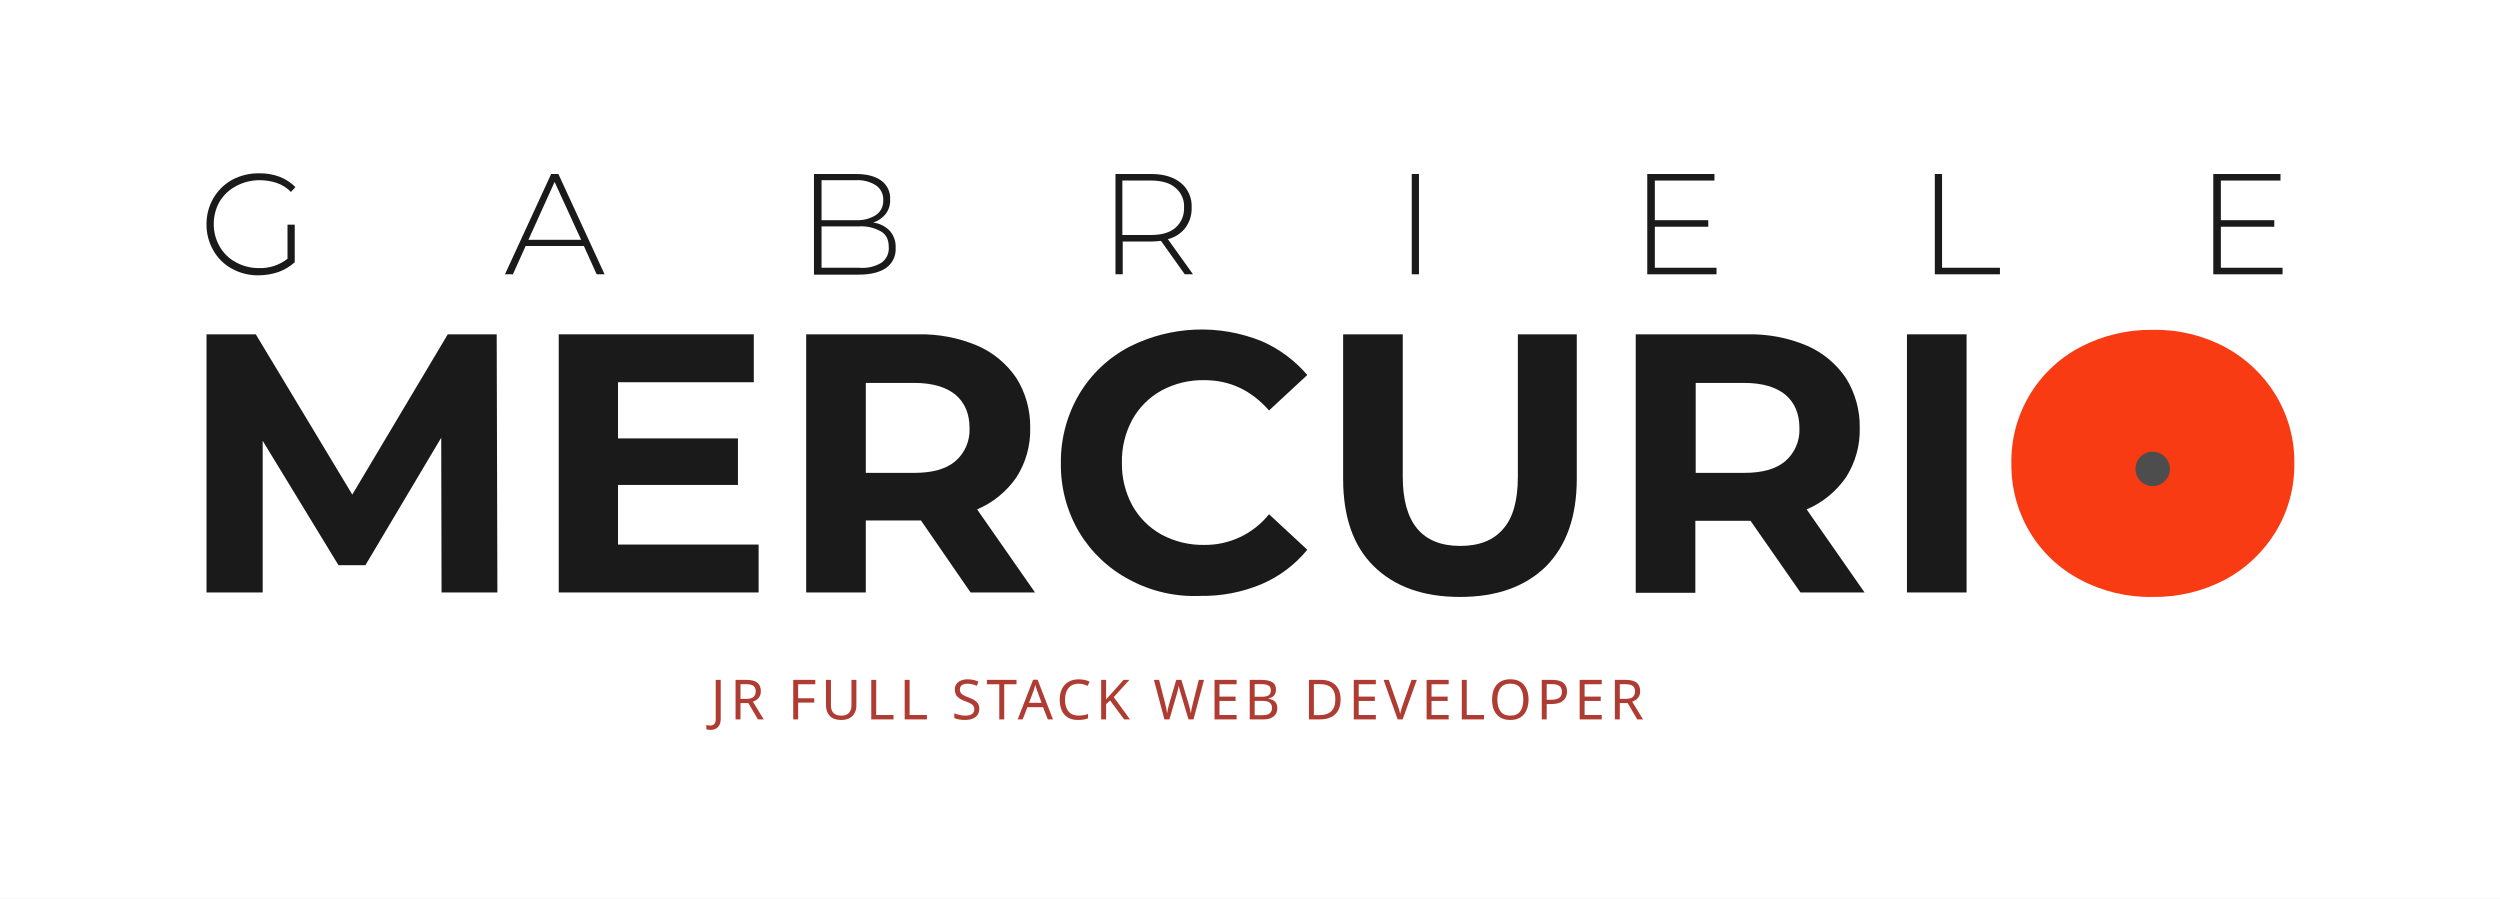
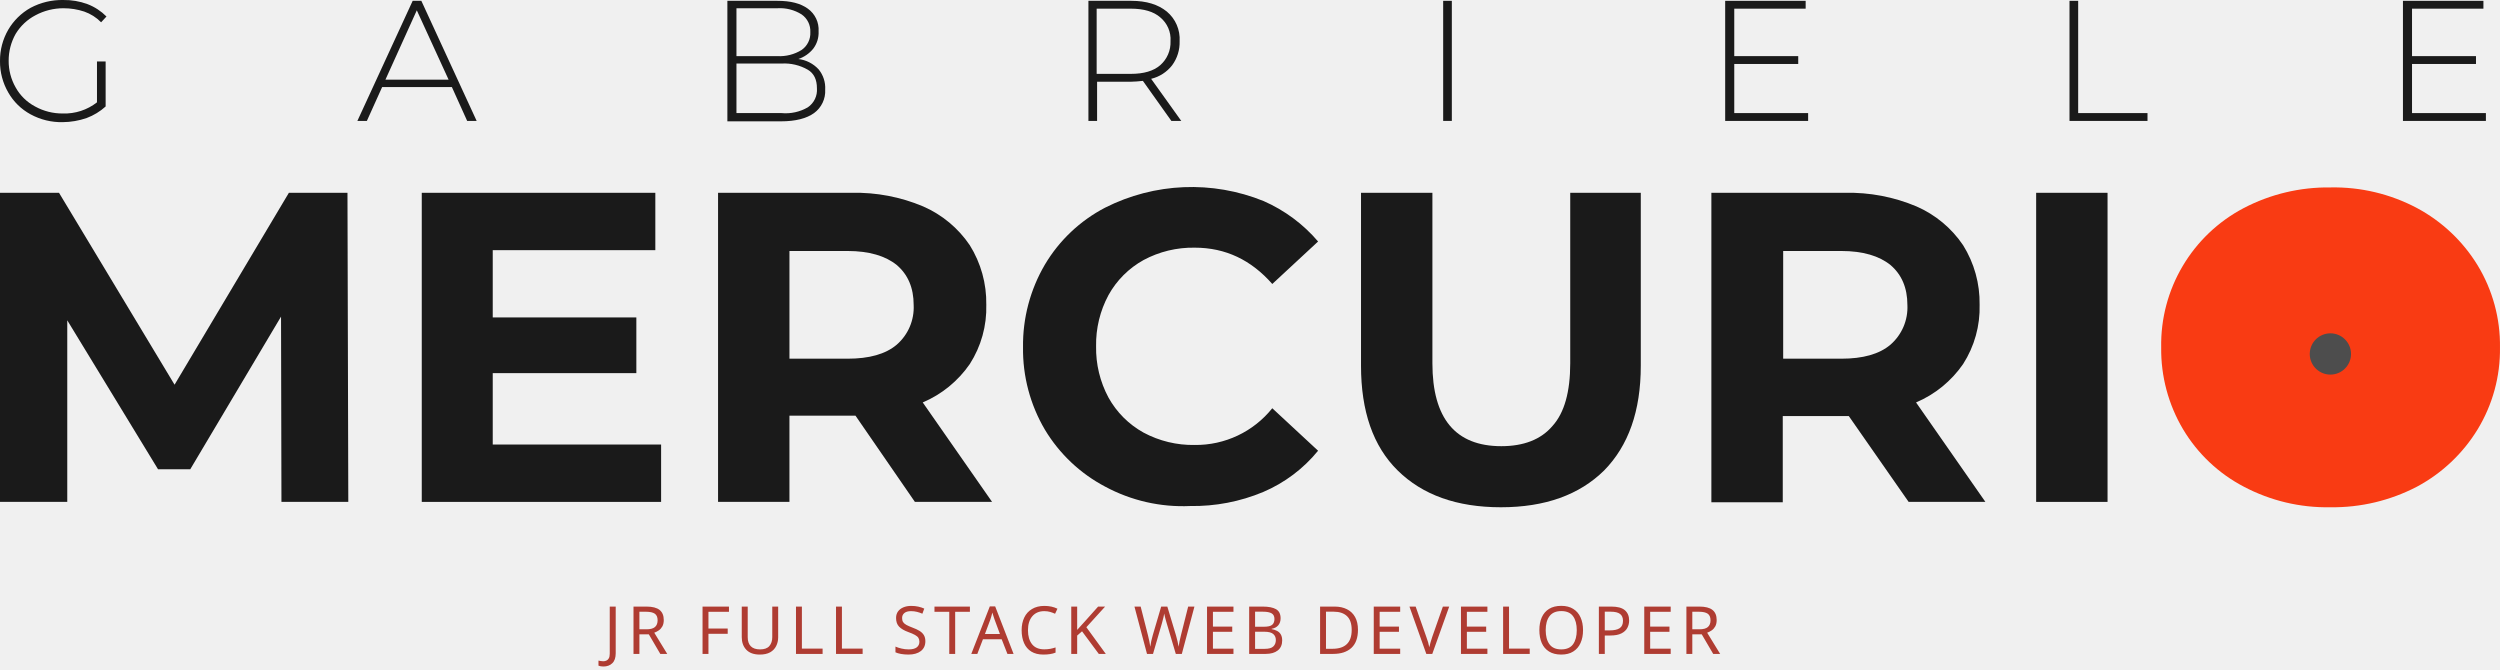
- <svg xmlns="http://www.w3.org/2000/svg" width="768" height="276" viewBox="0 0 768 276">
+ <svg xmlns="http://www.w3.org/2000/svg" width="641.378" height="171.759" viewBox="0 0 641.378 171.759">
  <defs>
-     <style>.a{fill:#fff;}.b{fill:#1a1a1a;}.c{fill:#f93b13;}.d{fill:#4d4d4d;}.e{fill:#af3c32;font-size:17px;font-family:Montserrat-Medium, Montserrat;font-weight:500;letter-spacing:0.08em;}</style>
+     <style>.a{fill:#1a1a1a;}.b{fill:#f93b13;}.c{fill:#4d4d4d;}.d{fill:#af3c32;font-size:17px;font-family:Montserrat-Medium, Montserrat;font-weight:500;letter-spacing:0.08em;}</style>
  </defs>
-   <g transform="translate(-1082.889 -503.483)">
-     <g transform="translate(1083 503)">
-       <rect class="a" width="768" height="276" transform="translate(-0.111 0.483)" />
-       <g transform="translate(63.33 53.724)">
-         <g transform="translate(0)">
-           <g transform="translate(0 47.981)">
-             <path class="b" d="M72.205,124.8,72.1,77.262,48.807,116.435H40.549L17.257,78.215V124.8H0V45.5H15.14L44.784,94.731,74.111,45.5H89.145l.212,79.3Z" transform="translate(0 -44.018)" />
-             <path class="b" d="M163.606,110.082V124.8H102.2V45.5h59.924V60.216H120.41V77.474h36.844V91.766H120.41v18.316Z" transform="translate(6.002 -44.018)" />
-             <path class="b" d="M224.5,124.8l-15.246-22.127h-16.94V124.8H174V45.5h34.3a44.515,44.515,0,0,1,18.316,3.494,27.855,27.855,0,0,1,11.964,9.952,27.915,27.915,0,0,1,4.235,15.246,26.812,26.812,0,0,1-4.235,15.246,27.955,27.955,0,0,1-12.069,9.846L244.3,124.8Zm-4.658-60.771c-2.859-2.329-7.093-3.6-12.6-3.6H192.316V88.061h14.928c5.505,0,9.74-1.165,12.6-3.6A12.669,12.669,0,0,0,224.184,74.3C224.184,69.851,222.7,66.463,219.843,64.028Z" transform="translate(10.219 -44.018)" />
-             <path class="b" d="M268.969,120.964a39.482,39.482,0,0,1-15.457-14.61A40.561,40.561,0,0,1,247.9,85.179,40.833,40.833,0,0,1,253.511,64a38.783,38.783,0,0,1,15.457-14.61A49.154,49.154,0,0,1,309.624,47.7,38.963,38.963,0,0,1,323.6,58.075l-11.752,10.9c-5.4-6.141-11.964-9.317-19.9-9.317a26.77,26.77,0,0,0-13.128,3.176,22.987,22.987,0,0,0-9,9,26.77,26.77,0,0,0-3.176,13.128A26.77,26.77,0,0,0,269.816,98.1a22.986,22.986,0,0,0,9,9,26.77,26.77,0,0,0,13.128,3.176,25.118,25.118,0,0,0,19.9-9.423l11.752,10.9a36.725,36.725,0,0,1-14.081,10.587,46.583,46.583,0,0,1-18.74,3.6A41.974,41.974,0,0,1,268.969,120.964Z" transform="translate(14.559 -44.1)" />
-             <path class="b" d="M339.223,116.752c-6.352-6.247-9.423-15.246-9.423-26.892V45.5h18.316V89.225c0,14.187,5.929,21.28,17.681,21.28,5.717,0,10.164-1.694,13.128-5.188,3.07-3.388,4.552-8.787,4.552-16.093V45.5h18.1V89.861c0,11.646-3.176,20.539-9.423,26.892-6.352,6.246-15.14,9.423-26.468,9.423S345.575,123,339.223,116.752Z" transform="translate(19.369 -44.018)" />
-             <path class="b" d="M465.307,124.8l-15.352-22.022h-16.94V124.9H414.7V45.5H449a44.515,44.515,0,0,1,18.316,3.494,27.855,27.855,0,0,1,11.964,9.952,27.915,27.915,0,0,1,4.235,15.246,26.812,26.812,0,0,1-4.235,15.246,27.955,27.955,0,0,1-12.07,9.846L485,124.8Zm-4.658-60.771c-2.859-2.329-7.093-3.6-12.6-3.6H433.122V88.061H448.05c5.505,0,9.74-1.165,12.6-3.6A12.669,12.669,0,0,0,464.99,74.3C464.99,69.851,463.507,66.463,460.649,64.028Z" transform="translate(24.355 -44.018)" />
-             <path class="b" d="M493.4,45.5h18.316v79.3H493.4Z" transform="translate(28.977 -44.018)" />
-           </g>
-           <path class="b" d="M24.986,15.775H27.1v11.54a15.024,15.024,0,0,1-4.87,2.964,19.15,19.15,0,0,1-6.141,1.059,16.456,16.456,0,0,1-8.258-2.012,14.568,14.568,0,0,1-5.717-5.611A15.731,15.731,0,0,1,0,15.669,15.731,15.731,0,0,1,2.117,7.623,15.312,15.312,0,0,1,7.835,2.012,17.142,17.142,0,0,1,16.2,0a17.21,17.21,0,0,1,6.247,1.059,13.873,13.873,0,0,1,4.87,3.176L25.939,5.717A11.209,11.209,0,0,0,21.6,2.964,16.812,16.812,0,0,0,16.3,2.117a15.122,15.122,0,0,0-7.2,1.8A12.93,12.93,0,0,0,4.023,8.682a13.9,13.9,0,0,0-1.8,6.882,13.608,13.608,0,0,0,1.8,6.882A12.245,12.245,0,0,0,9,27.315a14.408,14.408,0,0,0,7.093,1.8,13.487,13.487,0,0,0,8.787-2.859V15.775Z" transform="translate(0)" />
-           <path class="b" d="M110.845,22.327H92.952l-3.917,8.682H86.6L100.787.2h2.223L117.2,31.009h-2.435ZM110,20.422,101.846,2.635,93.8,20.422Z" transform="translate(5.086 0.012)" />
-           <path class="b" d="M200.7,17.775a7.478,7.478,0,0,1,1.694,5.188A6.976,6.976,0,0,1,199.533,29c-1.906,1.376-4.764,2.117-8.47,2.117H177.3V.2h12.811c3.388,0,5.929.635,7.835,2.012A6.639,6.639,0,0,1,200.7,8.035a6.766,6.766,0,0,1-1.376,4.447,8.279,8.279,0,0,1-3.811,2.647A8.416,8.416,0,0,1,200.7,17.775ZM179.629,2.106V14.387h10.481a10.689,10.689,0,0,0,6.247-1.588,5.213,5.213,0,0,0,2.223-4.553,5.213,5.213,0,0,0-2.223-4.553,10.466,10.466,0,0,0-6.247-1.588Zm18.316,25.409a5.372,5.372,0,0,0,2.329-4.87c0-2.223-.741-3.811-2.329-4.764a12.1,12.1,0,0,0-6.776-1.588h-11.54V29h11.54A11.319,11.319,0,0,0,197.945,27.515Z" transform="translate(9.31 0.012)" />
-           <path class="b" d="M286.58,31.009l-7.305-10.27c-1.059.106-2.117.212-2.964.212h-8.787V31.009H265.3V.2h11.011c3.917,0,6.882.953,9.105,2.753a9.214,9.214,0,0,1,3.282,7.623,9.871,9.871,0,0,1-1.906,6.141,9.68,9.68,0,0,1-5.4,3.494l7.729,10.8ZM276.2,18.939c3.282,0,5.823-.741,7.517-2.223a7.756,7.756,0,0,0,2.647-6.141,7.3,7.3,0,0,0-2.647-6.141c-1.694-1.482-4.235-2.223-7.517-2.223h-8.787V18.939Z" transform="translate(13.935 0.012)" />
-           <path class="b" d="M351.7.2h2.223V31.009H351.7Z" transform="translate(18.547 0.012)" />
-           <path class="b" d="M441.78,29v2.012H420.5V.2h20.645V2.212H422.829V14.387h16.41V16.4h-16.41V29Z" transform="translate(22.098 0.012)" />
-           <path class="b" d="M504.9.2h2.223V29H524.91v2.012H504.9Z" transform="translate(26.034 0.012)" />
-           <path class="b" d="M606.98,29v2.012H585.7V.2h20.645V2.212H588.029V14.387h16.41V16.4h-16.41V29Z" transform="translate(30.779 0.012)" />
-           <path class="c" d="M604.9,64.21a40.806,40.806,0,0,0-15.563-14.716A45.412,45.412,0,0,0,567.108,44.2a46.6,46.6,0,0,0-22.233,5.294A39.577,39.577,0,0,0,523.7,85.279a40.074,40.074,0,0,0,5.611,20.963,39.357,39.357,0,0,0,15.563,14.716,45.7,45.7,0,0,0,22.233,5.294,46.6,46.6,0,0,0,22.233-5.294A40.806,40.806,0,0,0,604.9,106.241a39.449,39.449,0,0,0,5.717-20.963A39.555,39.555,0,0,0,604.9,64.21Z" transform="translate(30.756 3.887)" />
+   <g transform="translate(-1132.441 -539.241)">
+     <g transform="translate(1132.441 539.241)">
+       <g transform="translate(0)">
+         <g transform="translate(0 47.981)">
+           <path class="a" d="M72.205,124.8,72.1,77.262,48.807,116.435H40.549L17.257,78.215V124.8H0V45.5H15.14L44.784,94.731,74.111,45.5H89.145l.212,79.3Z" transform="translate(0 -44.018)" />
+           <path class="a" d="M163.606,110.082V124.8H102.2V45.5h59.924V60.216H120.41V77.474h36.844V91.766H120.41v18.316Z" transform="translate(6.002 -44.018)" />
+           <path class="a" d="M224.5,124.8l-15.246-22.127h-16.94V124.8H174V45.5h34.3a44.515,44.515,0,0,1,18.316,3.494,27.855,27.855,0,0,1,11.964,9.952,27.915,27.915,0,0,1,4.235,15.246,26.812,26.812,0,0,1-4.235,15.246,27.955,27.955,0,0,1-12.069,9.846L244.3,124.8Zm-4.658-60.771c-2.859-2.329-7.093-3.6-12.6-3.6H192.316V88.061h14.928c5.505,0,9.74-1.165,12.6-3.6A12.669,12.669,0,0,0,224.184,74.3C224.184,69.851,222.7,66.463,219.843,64.028Z" transform="translate(10.219 -44.018)" />
+           <path class="a" d="M268.969,120.964a39.482,39.482,0,0,1-15.457-14.61A40.561,40.561,0,0,1,247.9,85.179,40.833,40.833,0,0,1,253.511,64a38.783,38.783,0,0,1,15.457-14.61A49.154,49.154,0,0,1,309.624,47.7,38.963,38.963,0,0,1,323.6,58.075l-11.752,10.9c-5.4-6.141-11.964-9.317-19.9-9.317a26.77,26.77,0,0,0-13.128,3.176,22.987,22.987,0,0,0-9,9,26.77,26.77,0,0,0-3.176,13.128A26.77,26.77,0,0,0,269.816,98.1a22.986,22.986,0,0,0,9,9,26.77,26.77,0,0,0,13.128,3.176,25.118,25.118,0,0,0,19.9-9.423l11.752,10.9a36.725,36.725,0,0,1-14.081,10.587,46.583,46.583,0,0,1-18.74,3.6A41.974,41.974,0,0,1,268.969,120.964Z" transform="translate(14.559 -44.1)" />
+           <path class="a" d="M339.223,116.752c-6.352-6.247-9.423-15.246-9.423-26.892V45.5h18.316V89.225c0,14.187,5.929,21.28,17.681,21.28,5.717,0,10.164-1.694,13.128-5.188,3.07-3.388,4.552-8.787,4.552-16.093V45.5h18.1V89.861c0,11.646-3.176,20.539-9.423,26.892-6.352,6.246-15.14,9.423-26.468,9.423S345.575,123,339.223,116.752Z" transform="translate(19.369 -44.018)" />
+           <path class="a" d="M465.307,124.8l-15.352-22.022h-16.94V124.9H414.7V45.5H449a44.515,44.515,0,0,1,18.316,3.494,27.855,27.855,0,0,1,11.964,9.952,27.915,27.915,0,0,1,4.235,15.246,26.812,26.812,0,0,1-4.235,15.246,27.955,27.955,0,0,1-12.07,9.846L485,124.8Zm-4.658-60.771c-2.859-2.329-7.093-3.6-12.6-3.6H433.122V88.061H448.05c5.505,0,9.74-1.165,12.6-3.6A12.669,12.669,0,0,0,464.99,74.3C464.99,69.851,463.507,66.463,460.649,64.028Z" transform="translate(24.355 -44.018)" />
+           <path class="a" d="M493.4,45.5h18.316v79.3H493.4Z" transform="translate(28.977 -44.018)" />
        </g>
-         <g transform="translate(592.57 85.516)">
-           <circle class="d" cx="5.294" cy="5.294" r="5.294" />
-         </g>
+         <path class="a" d="M24.986,15.775H27.1v11.54a15.024,15.024,0,0,1-4.87,2.964,19.15,19.15,0,0,1-6.141,1.059,16.456,16.456,0,0,1-8.258-2.012,14.568,14.568,0,0,1-5.717-5.611A15.731,15.731,0,0,1,0,15.669,15.731,15.731,0,0,1,2.117,7.623,15.312,15.312,0,0,1,7.835,2.012,17.142,17.142,0,0,1,16.2,0a17.21,17.21,0,0,1,6.247,1.059,13.873,13.873,0,0,1,4.87,3.176L25.939,5.717A11.209,11.209,0,0,0,21.6,2.964,16.812,16.812,0,0,0,16.3,2.117a15.122,15.122,0,0,0-7.2,1.8A12.93,12.93,0,0,0,4.023,8.682a13.9,13.9,0,0,0-1.8,6.882,13.608,13.608,0,0,0,1.8,6.882A12.245,12.245,0,0,0,9,27.315a14.408,14.408,0,0,0,7.093,1.8,13.487,13.487,0,0,0,8.787-2.859V15.775Z" transform="translate(0)" />
+         <path class="a" d="M110.845,22.327H92.952l-3.917,8.682H86.6L100.787.2h2.223L117.2,31.009h-2.435ZM110,20.422,101.846,2.635,93.8,20.422Z" transform="translate(5.086 0.012)" />
+         <path class="a" d="M200.7,17.775a7.478,7.478,0,0,1,1.694,5.188A6.976,6.976,0,0,1,199.533,29c-1.906,1.376-4.764,2.117-8.47,2.117H177.3V.2h12.811c3.388,0,5.929.635,7.835,2.012A6.639,6.639,0,0,1,200.7,8.035a6.766,6.766,0,0,1-1.376,4.447,8.279,8.279,0,0,1-3.811,2.647A8.416,8.416,0,0,1,200.7,17.775ZM179.629,2.106V14.387h10.481a10.689,10.689,0,0,0,6.247-1.588,5.213,5.213,0,0,0,2.223-4.553,5.213,5.213,0,0,0-2.223-4.553,10.466,10.466,0,0,0-6.247-1.588Zm18.316,25.409a5.372,5.372,0,0,0,2.329-4.87c0-2.223-.741-3.811-2.329-4.764a12.1,12.1,0,0,0-6.776-1.588h-11.54V29h11.54A11.319,11.319,0,0,0,197.945,27.515Z" transform="translate(9.31 0.012)" />
+         <path class="a" d="M286.58,31.009l-7.305-10.27c-1.059.106-2.117.212-2.964.212h-8.787V31.009H265.3V.2h11.011c3.917,0,6.882.953,9.105,2.753a9.214,9.214,0,0,1,3.282,7.623,9.871,9.871,0,0,1-1.906,6.141,9.68,9.68,0,0,1-5.4,3.494l7.729,10.8ZM276.2,18.939c3.282,0,5.823-.741,7.517-2.223a7.756,7.756,0,0,0,2.647-6.141,7.3,7.3,0,0,0-2.647-6.141c-1.694-1.482-4.235-2.223-7.517-2.223h-8.787V18.939Z" transform="translate(13.935 0.012)" />
+         <path class="a" d="M351.7.2h2.223V31.009H351.7Z" transform="translate(18.547 0.012)" />
+         <path class="a" d="M441.78,29v2.012H420.5V.2h20.645V2.212H422.829V14.387h16.41V16.4h-16.41V29Z" transform="translate(22.098 0.012)" />
+         <path class="a" d="M504.9.2h2.223V29H524.91v2.012H504.9Z" transform="translate(26.034 0.012)" />
+         <path class="a" d="M606.98,29v2.012H585.7V.2h20.645V2.212H588.029V14.387h16.41V16.4h-16.41V29Z" transform="translate(30.779 0.012)" />
+         <path class="b" d="M604.9,64.21a40.806,40.806,0,0,0-15.563-14.716A45.412,45.412,0,0,0,567.108,44.2a46.6,46.6,0,0,0-22.233,5.294A39.577,39.577,0,0,0,523.7,85.279a40.074,40.074,0,0,0,5.611,20.963,39.357,39.357,0,0,0,15.563,14.716,45.7,45.7,0,0,0,22.233,5.294,46.6,46.6,0,0,0,22.233-5.294A40.806,40.806,0,0,0,604.9,106.241a39.449,39.449,0,0,0,5.717-20.963A39.555,39.555,0,0,0,604.9,64.21Z" transform="translate(30.756 3.887)" />
+       </g>
+       <g transform="translate(592.57 85.516)">
+         <circle class="c" cx="5.294" cy="5.294" r="5.294" />
      </g>
    </g>
-     <text class="e" transform="translate(1464.889 724.483)">
+     <text class="d" transform="translate(1451 707)">
      <tspan x="-163.693" y="0">JR FULL STACK WEB DEVELOPER</tspan>
    </text>
  </g>
</svg>
